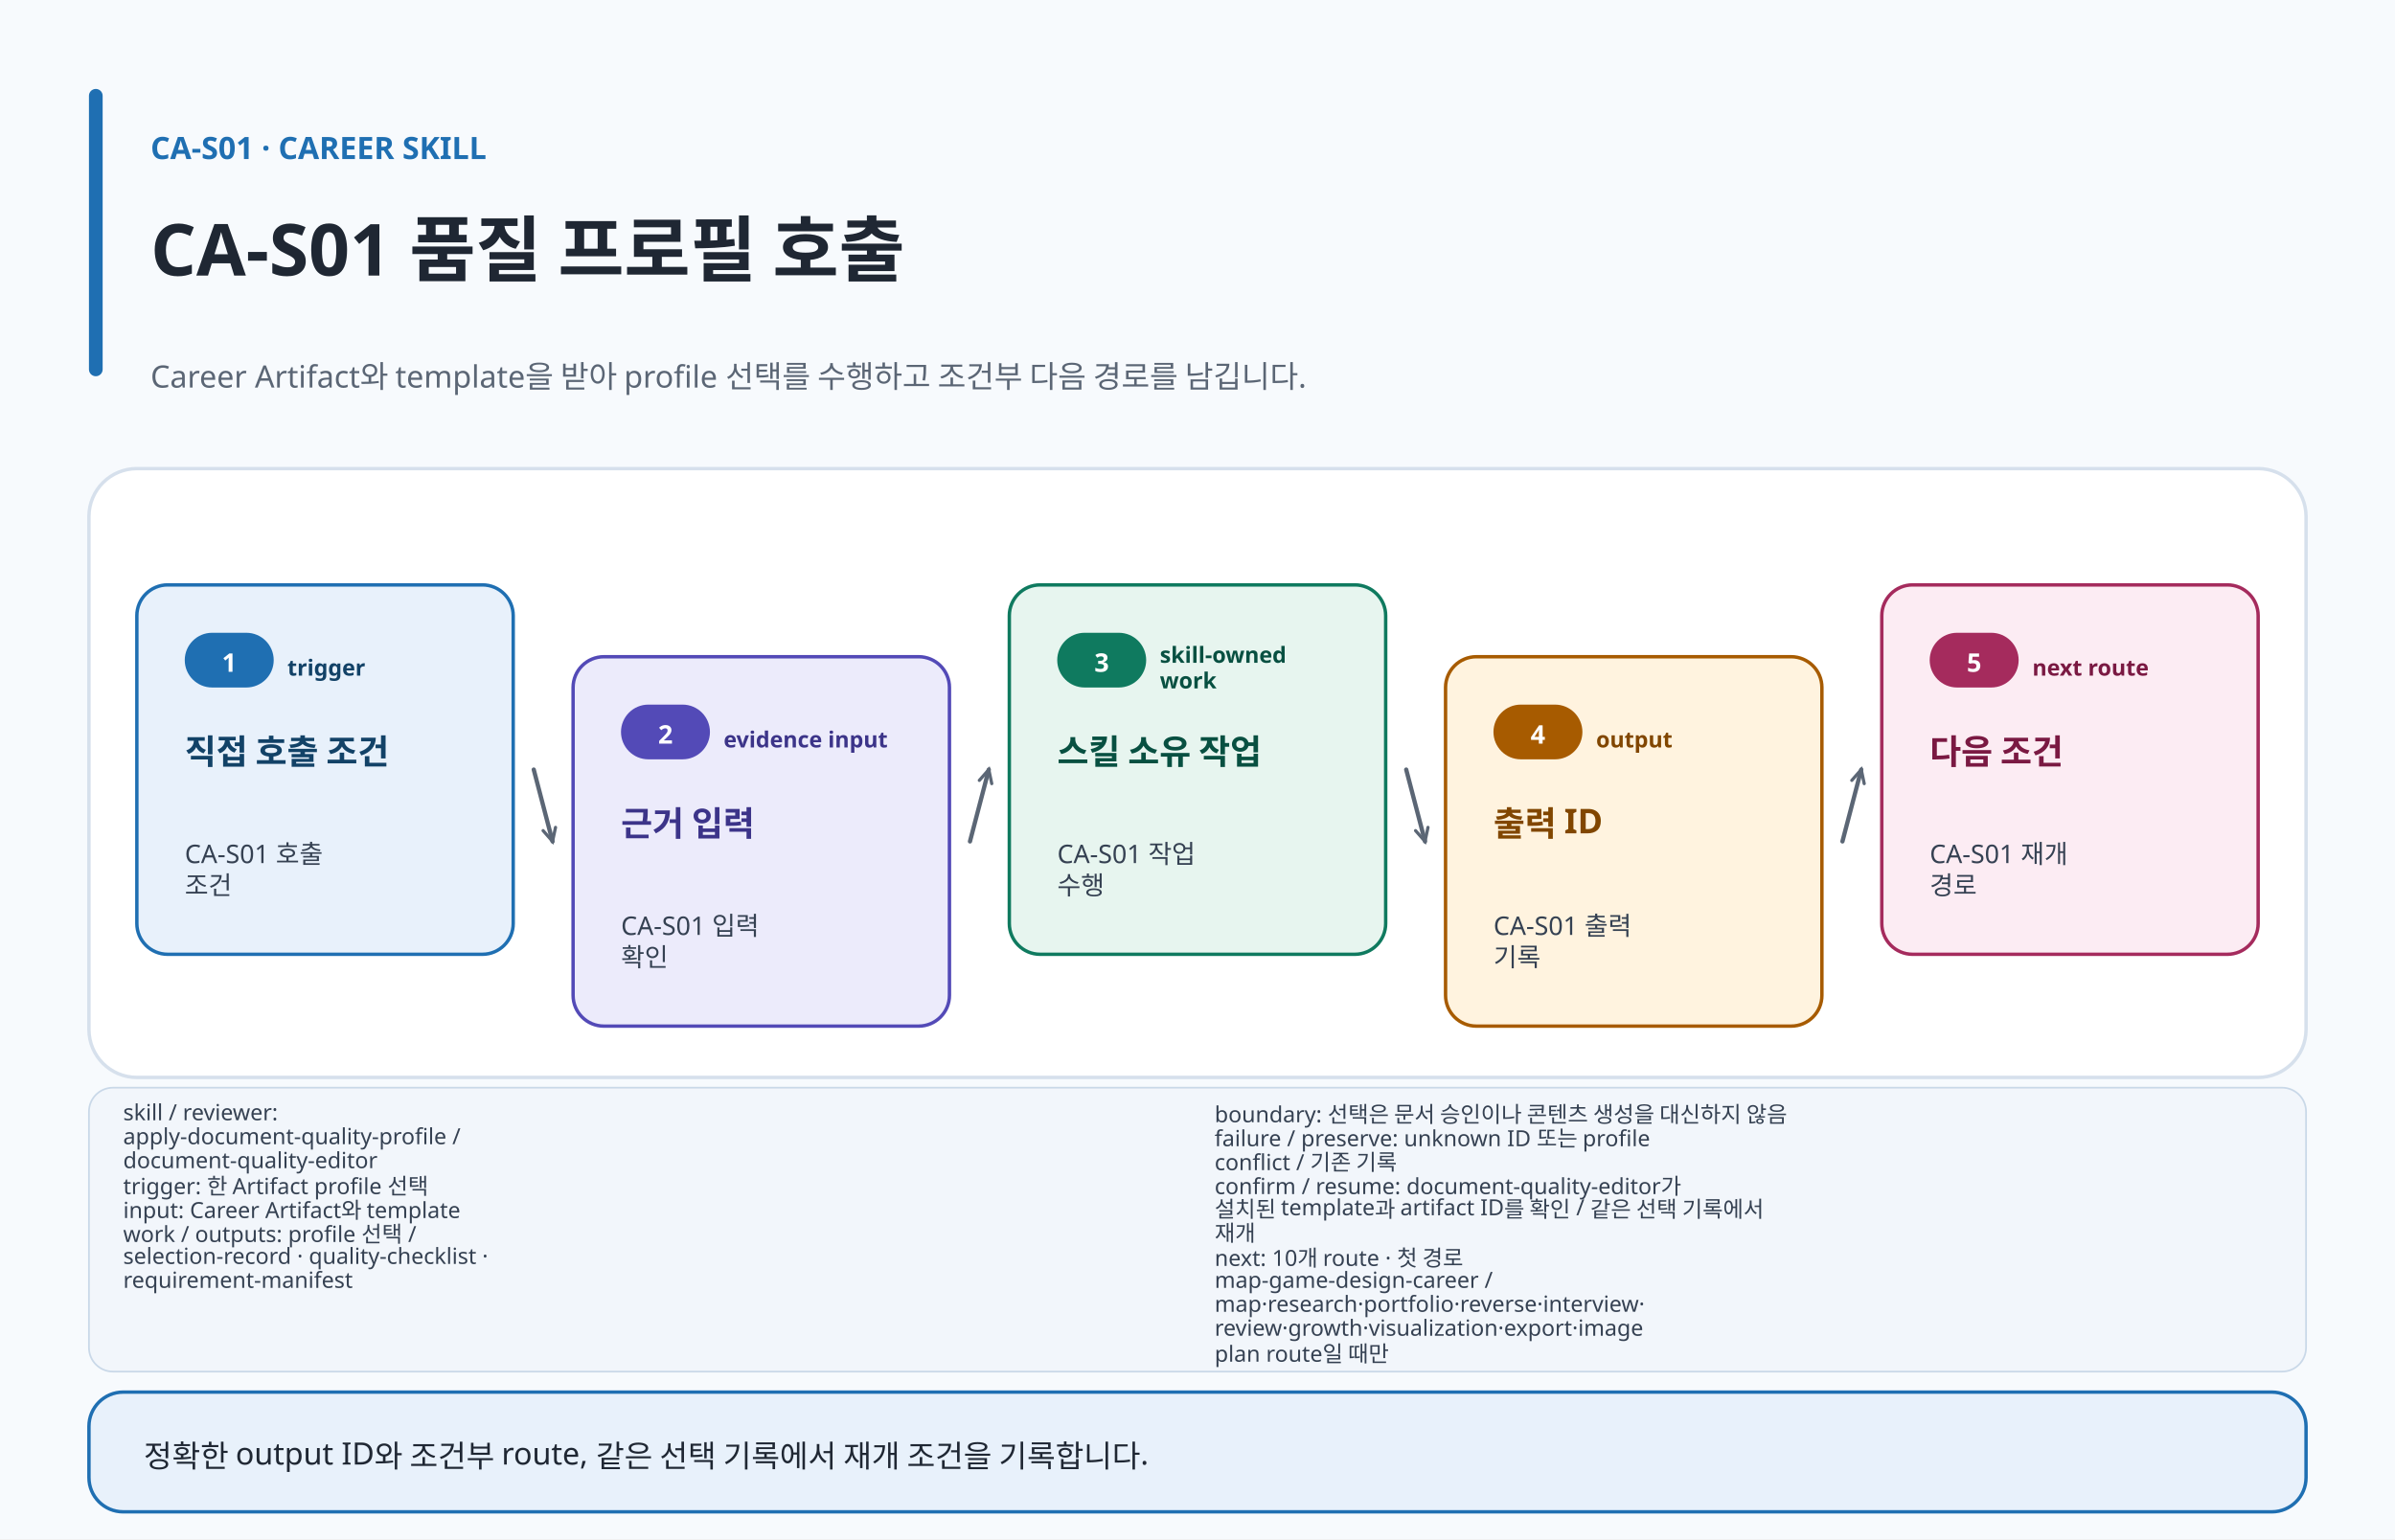
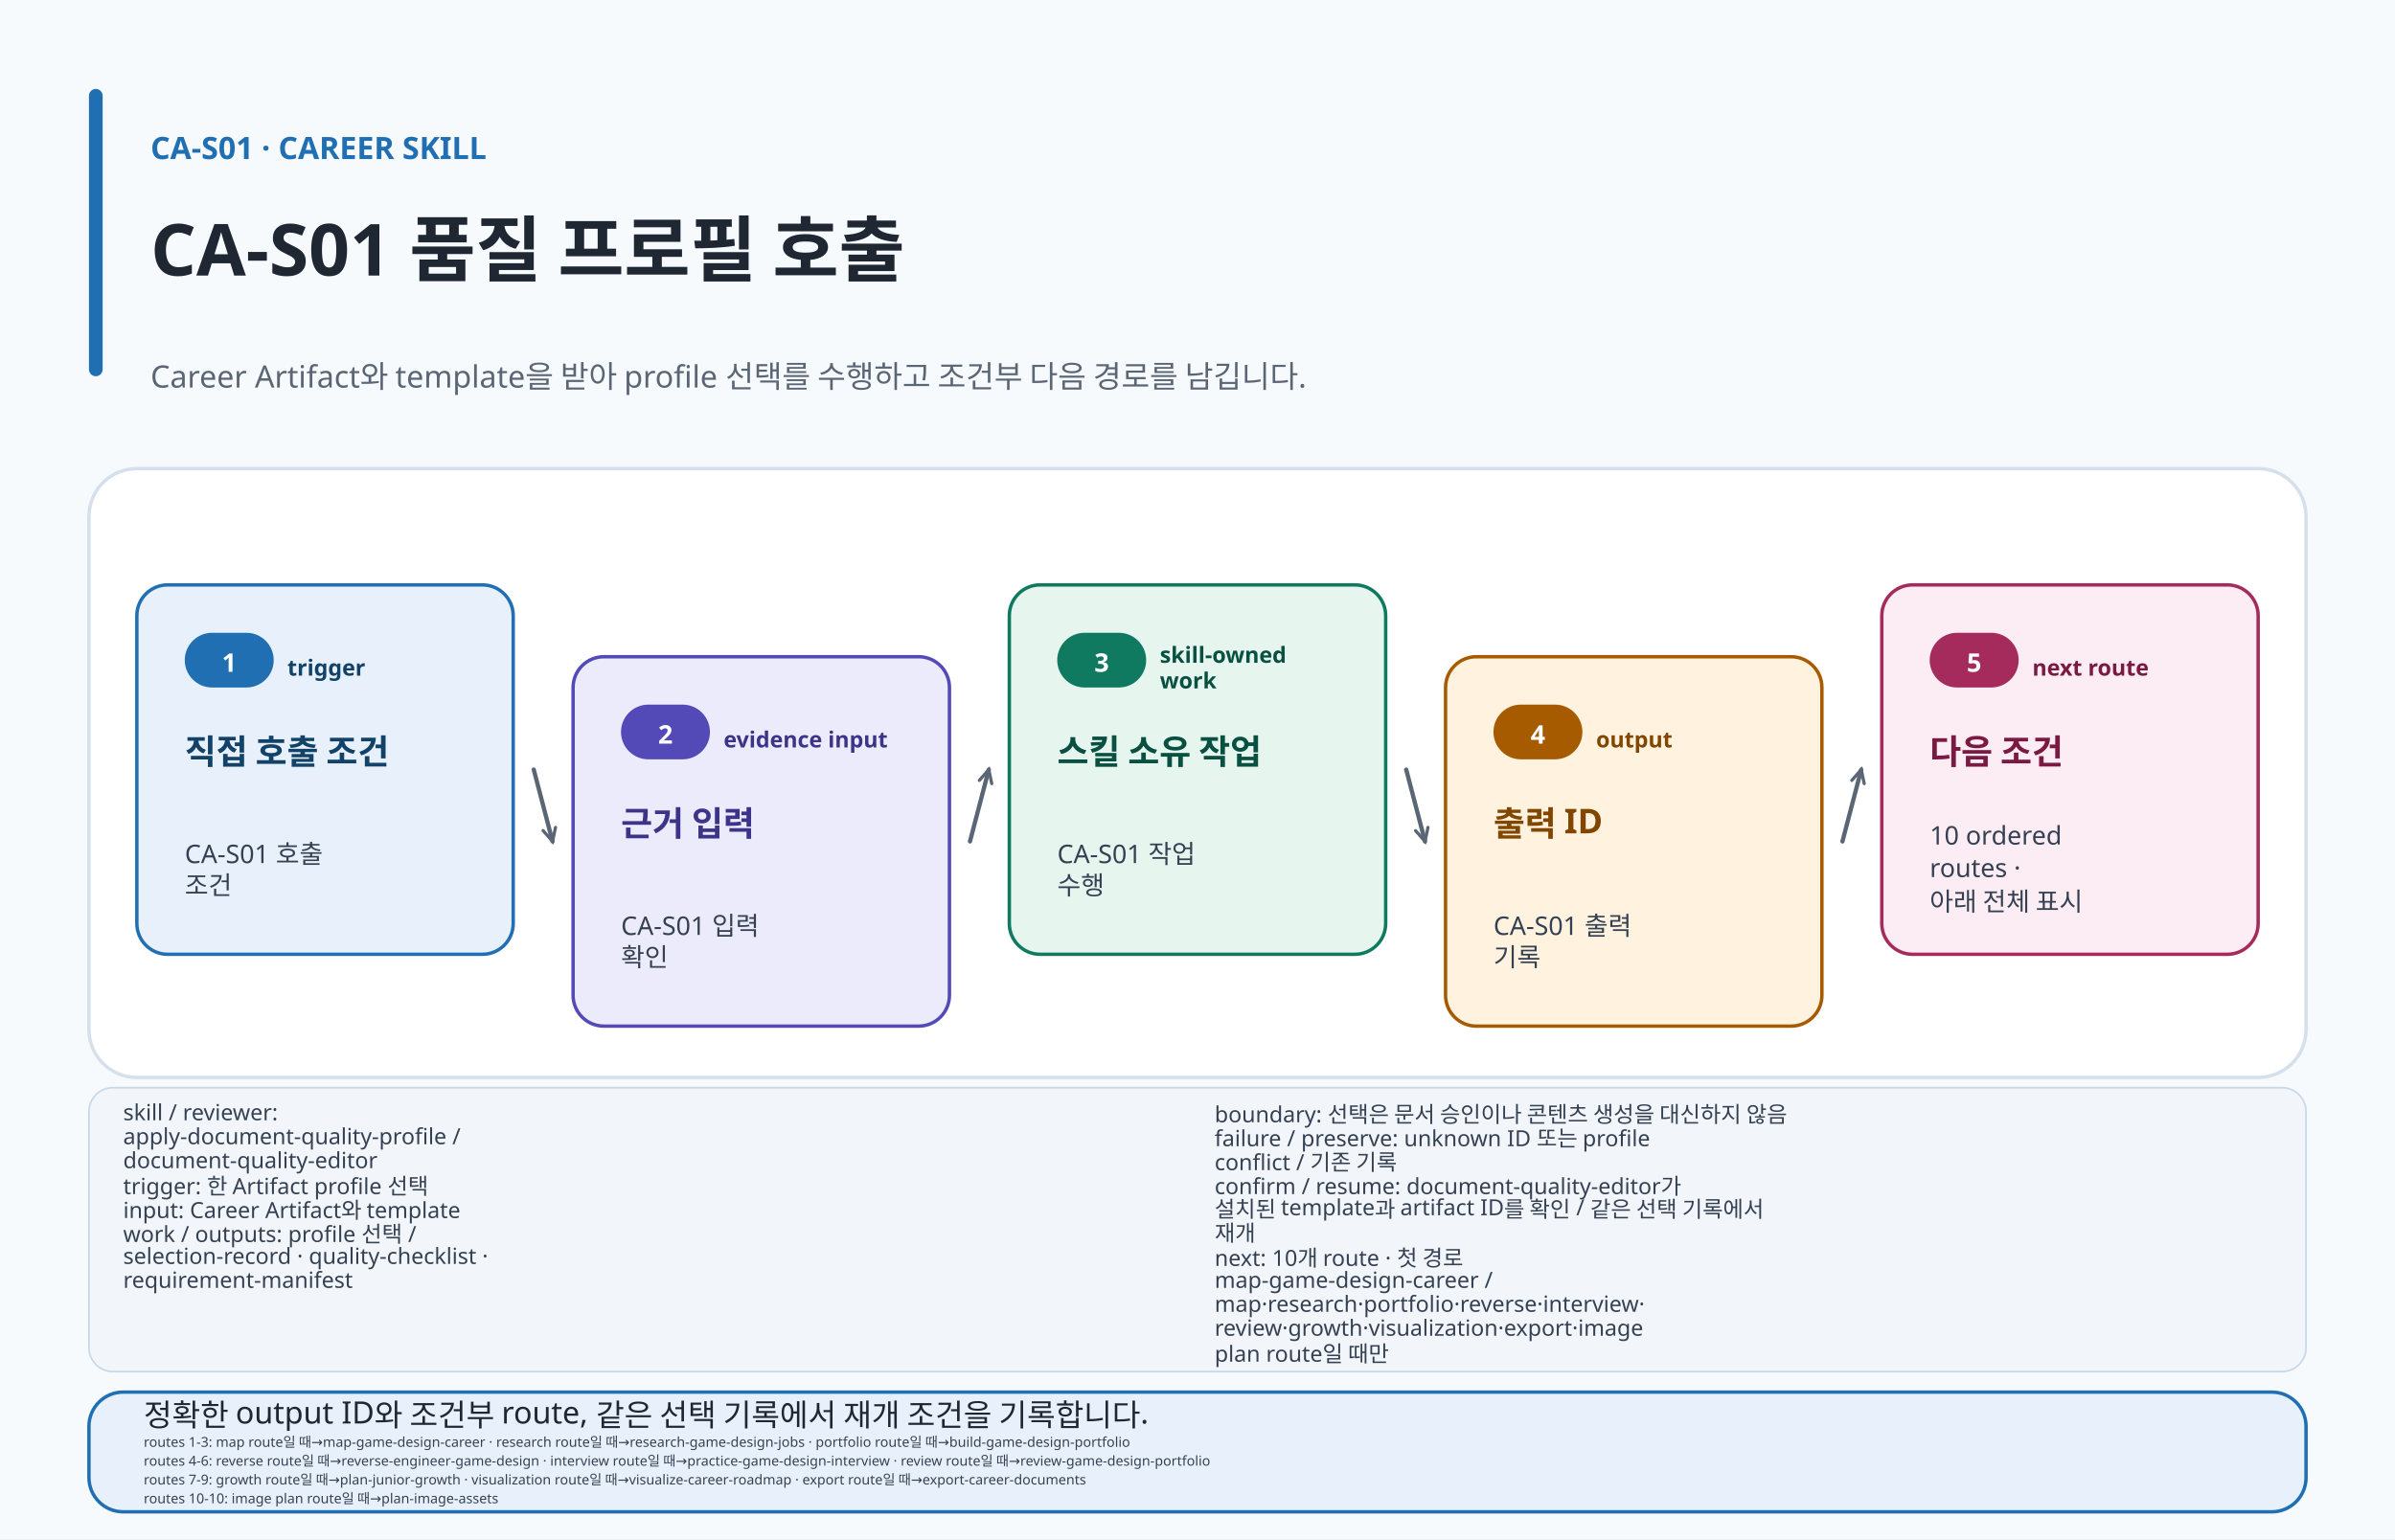
<svg xmlns="http://www.w3.org/2000/svg" viewBox="0 0 1400 900" width="1400" height="900" role="img" aria-label="Career 문서 품질 프로필 직접 호출 흐름" style="font-family:Pretendard,'Apple SD Gothic Neo','Malgun Gothic','Noto Sans KR',sans-serif">
  <defs>
    <marker id="open-arrow" viewBox="0 0 12 12" refX="10" refY="6" markerWidth="11.25" markerHeight="11.25" markerUnits="userSpaceOnUse" orient="auto">
      <path d="M 2 2 L 10 6 L 2 10" fill="none" stroke="#5B6675" stroke-width="2" stroke-linecap="round" />
    </marker>
  </defs>
  <rect width="1400" height="900" fill="#F7FAFD" />
  <rect x="52" y="52" width="8" height="168" rx="4" fill="#1F6FB2" />
  <text data-text-role="eyebrow" x="88" y="86" text-anchor="start" dominant-baseline="central" fill="#1F6FB2" font-size="18" font-weight="700">
    <tspan x="88" dy="0">CA-S01 · CAREER SKILL</tspan>
  </text>
  <text data-text-role="title" x="88" y="141" text-anchor="start" dominant-baseline="central" fill="#1F2733" font-size="42" font-weight="700">
    <tspan x="88" dy="0">CA-S01 품질 프로필 호출</tspan>
  </text>
  <text data-text-role="description" x="88" y="218" text-anchor="start" dominant-baseline="central" fill="#5B6675" font-size="18" font-weight="400">
    <tspan x="88" dy="0">Career Artifact와 template을 받아 profile 선택를 수행하고 조건부 다음 경로를 남깁니다.</tspan>
  </text>
  <rect x="52" y="274" width="1296" height="356" rx="28" fill="#FFFFFF" stroke="#D6E0EC" stroke-width="2" />
  <path d="M 312 450 L 323 492" fill="none" stroke="#5B6675" stroke-width="2.5" stroke-linecap="round" marker-end="url(#open-arrow)" />
  <path d="M 567 492 L 578 450" fill="none" stroke="#5B6675" stroke-width="2.5" stroke-linecap="round" marker-end="url(#open-arrow)" />
  <path d="M 822 450 L 833 492" fill="none" stroke="#5B6675" stroke-width="2.5" stroke-linecap="round" marker-end="url(#open-arrow)" />
  <path d="M 1077 492 L 1088 450" fill="none" stroke="#5B6675" stroke-width="2.5" stroke-linecap="round" marker-end="url(#open-arrow)" />
  <g aria-label="읽기 순서 1: 직접 호출 조건">
    <rect x="80" y="342" width="220" height="216" rx="18" fill="#E8F1FB" stroke="#1F6FB2" stroke-width="2" />
    <rect x="108" y="370" width="52" height="32" rx="16" fill="#1F6FB2" />
    <text data-text-role="caption" x="134" y="387" text-anchor="middle" dominant-baseline="central" fill="#FFFFFF" font-size="15" font-weight="700">
      <tspan x="134" dy="0">1</tspan>
    </text>
    <text data-text-role="caption" x="168" y="390" text-anchor="start" dominant-baseline="central" fill="#124267" font-size="13" font-weight="700">
      <tspan x="168" dy="0">trigger</tspan>
    </text>
    <text data-text-role="card-title" x="108" y="438" text-anchor="start" dominant-baseline="central" fill="#124267" font-size="20" font-weight="700">
      <tspan x="108" dy="0">직접 호출 조건</tspan>
    </text>
    <text data-text-role="card-body" x="108" y="497.5" text-anchor="start" dominant-baseline="central" fill="#354152" font-size="15" font-weight="400">
      <tspan x="108" dy="0">CA-S01 호출</tspan>
      <tspan x="108" dy="19">조건</tspan>
    </text>
  </g>
  <g aria-label="읽기 순서 2: 근거 입력">
    <rect x="335" y="384" width="220" height="216" rx="18" fill="#ECEBFB" stroke="#534AB7" stroke-width="2" />
    <rect x="363" y="412" width="52" height="32" rx="16" fill="#534AB7" />
    <text data-text-role="caption" x="389" y="429" text-anchor="middle" dominant-baseline="central" fill="#FFFFFF" font-size="15" font-weight="700">
      <tspan x="389" dy="0">2</tspan>
    </text>
    <text data-text-role="caption" x="423" y="432" text-anchor="start" dominant-baseline="central" fill="#3C3489" font-size="13" font-weight="700">
      <tspan x="423" dy="0">evidence input</tspan>
    </text>
    <text data-text-role="card-title" x="363" y="480" text-anchor="start" dominant-baseline="central" fill="#3C3489" font-size="20" font-weight="700">
      <tspan x="363" dy="0">근거 입력</tspan>
    </text>
    <text data-text-role="card-body" x="363" y="539.5" text-anchor="start" dominant-baseline="central" fill="#354152" font-size="15" font-weight="400">
      <tspan x="363" dy="0">CA-S01 입력</tspan>
      <tspan x="363" dy="19">확인</tspan>
    </text>
  </g>
  <g aria-label="읽기 순서 3: 스킬 소유 작업">
    <rect x="590" y="342" width="220" height="216" rx="18" fill="#E7F5EF" stroke="#0F7A5F" stroke-width="2" />
    <rect x="618" y="370" width="52" height="32" rx="16" fill="#0F7A5F" />
    <text data-text-role="caption" x="644" y="387" text-anchor="middle" dominant-baseline="central" fill="#FFFFFF" font-size="15" font-weight="700">
      <tspan x="644" dy="0">3</tspan>
    </text>
    <text data-text-role="caption" x="678" y="382.5" text-anchor="start" dominant-baseline="central" fill="#085041" font-size="13" font-weight="700">
      <tspan x="678" dy="0">skill-owned</tspan>
      <tspan x="678" dy="15">work</tspan>
    </text>
    <text data-text-role="card-title" x="618" y="438" text-anchor="start" dominant-baseline="central" fill="#085041" font-size="20" font-weight="700">
      <tspan x="618" dy="0">스킬 소유 작업</tspan>
    </text>
    <text data-text-role="card-body" x="618" y="497.5" text-anchor="start" dominant-baseline="central" fill="#354152" font-size="15" font-weight="400">
      <tspan x="618" dy="0">CA-S01 작업</tspan>
      <tspan x="618" dy="19">수행</tspan>
    </text>
  </g>
  <g aria-label="읽기 순서 4: 출력 ID">
    <rect x="845" y="384" width="220" height="216" rx="18" fill="#FFF3DF" stroke="#A75B00" stroke-width="2" />
    <rect x="873" y="412" width="52" height="32" rx="16" fill="#A75B00" />
    <text data-text-role="caption" x="899" y="429" text-anchor="middle" dominant-baseline="central" fill="#FFFFFF" font-size="15" font-weight="700">
      <tspan x="899" dy="0">4</tspan>
    </text>
    <text data-text-role="caption" x="933" y="432" text-anchor="start" dominant-baseline="central" fill="#814600" font-size="13" font-weight="700">
      <tspan x="933" dy="0">output</tspan>
    </text>
    <text data-text-role="card-title" x="873" y="480" text-anchor="start" dominant-baseline="central" fill="#814600" font-size="20" font-weight="700">
      <tspan x="873" dy="0">출력 ID</tspan>
    </text>
    <text data-text-role="card-body" x="873" y="539.5" text-anchor="start" dominant-baseline="central" fill="#354152" font-size="15" font-weight="400">
      <tspan x="873" dy="0">CA-S01 출력</tspan>
      <tspan x="873" dy="19">기록</tspan>
    </text>
  </g>
  <g aria-label="읽기 순서 5: 다음 조건">
    <rect x="1100" y="342" width="220" height="216" rx="18" fill="#FCECF3" stroke="#A52B5D" stroke-width="2" />
    <rect x="1128" y="370" width="52" height="32" rx="16" fill="#A52B5D" />
    <text data-text-role="caption" x="1154" y="387" text-anchor="middle" dominant-baseline="central" fill="#FFFFFF" font-size="15" font-weight="700">
      <tspan x="1154" dy="0">5</tspan>
    </text>
    <text data-text-role="caption" x="1188" y="390" text-anchor="start" dominant-baseline="central" fill="#7A1942" font-size="13" font-weight="700">
      <tspan x="1188" dy="0">next route</tspan>
    </text>
    <text data-text-role="card-title" x="1128" y="438" text-anchor="start" dominant-baseline="central" fill="#7A1942" font-size="20" font-weight="700">
      <tspan x="1128" dy="0">다음 조건</tspan>
    </text>
-     <text data-text-role="card-body" x="1128" y="497.5" text-anchor="start" dominant-baseline="central" fill="#354152" font-size="15" font-weight="400">
-       <tspan x="1128" dy="0">CA-S01 재개</tspan>
-       <tspan x="1128" dy="19">경로</tspan>
+     <text data-text-role="card-body" x="1128" y="488" text-anchor="start" dominant-baseline="central" fill="#354152" font-size="15" font-weight="400">
+       <tspan x="1128" dy="0">10 ordered</tspan>
+       <tspan x="1128" dy="19">routes ·</tspan>
+       <tspan x="1128" dy="19">아래 전체 표시</tspan>
    </text>
  </g>
  <rect x="52" y="636" width="1296" height="166" rx="14" fill="#F2F6FB" stroke="#C9D8E8" stroke-width="1" />
  <text data-text-role="semantic-rail" x="72" y="650" text-anchor="start" dominant-baseline="central" fill="#354152" font-size="13" font-weight="400">
    <tspan x="72" dy="0">skill / reviewer:</tspan>
    <tspan x="72" dy="14">apply-document-quality-profile /</tspan>
    <tspan x="72" dy="14">document-quality-editor</tspan>
  </text>
  <text data-text-role="semantic-rail" x="72" y="692" text-anchor="start" dominant-baseline="central" fill="#354152" font-size="13" font-weight="400">
    <tspan x="72" dy="0">trigger: 한 Artifact profile 선택</tspan>
  </text>
  <text data-text-role="semantic-rail" x="72" y="706" text-anchor="start" dominant-baseline="central" fill="#354152" font-size="13" font-weight="400">
    <tspan x="72" dy="0">input: Career Artifact와 template</tspan>
  </text>
  <text data-text-role="semantic-rail" x="72" y="720" text-anchor="start" dominant-baseline="central" fill="#354152" font-size="13" font-weight="400">
    <tspan x="72" dy="0">work / outputs: profile 선택 /</tspan>
    <tspan x="72" dy="14">selection-record · quality-checklist ·</tspan>
    <tspan x="72" dy="14">requirement-manifest</tspan>
  </text>
  <text data-text-role="semantic-rail" x="710" y="650" text-anchor="start" dominant-baseline="central" fill="#354152" font-size="13" font-weight="400">
    <tspan x="710" dy="0">boundary: 선택은 문서 승인이나 콘텐츠 생성을 대신하지 않음</tspan>
  </text>
  <text data-text-role="semantic-rail" x="710" y="664" text-anchor="start" dominant-baseline="central" fill="#354152" font-size="13" font-weight="400">
    <tspan x="710" dy="0">failure / preserve: unknown ID 또는 profile</tspan>
    <tspan x="710" dy="14">conflict / 기존 기록</tspan>
  </text>
  <text data-text-role="semantic-rail" x="710" y="692" text-anchor="start" dominant-baseline="central" fill="#354152" font-size="13" font-weight="400">
    <tspan x="710" dy="0">confirm / resume: document-quality-editor가</tspan>
    <tspan x="710" dy="14">설치된 template과 artifact ID를 확인 / 같은 선택 기록에서</tspan>
    <tspan x="710" dy="14">재개</tspan>
  </text>
  <text data-text-role="semantic-rail" x="710" y="734" text-anchor="start" dominant-baseline="central" fill="#354152" font-size="13" font-weight="400">
    <tspan x="710" dy="0">next: 10개 route · 첫 경로</tspan>
    <tspan x="710" dy="14">map-game-design-career /</tspan>
    <tspan x="710" dy="14">map·research·portfolio·reverse·interview·</tspan>
    <tspan x="710" dy="14">review·growth·visualization·export·image</tspan>
    <tspan x="710" dy="14">plan route일 때만</tspan>
  </text>
  <rect x="52" y="814" width="1296" height="70" rx="20" fill="#E8F1FB" stroke="#1F6FB2" stroke-width="2" />
-   <text data-text-role="footer" x="84" y="850" text-anchor="start" dominant-baseline="central" fill="#1F2733" font-size="18" font-weight="400">
+   <text data-text-role="footer" x="84" y="826" text-anchor="start" dominant-baseline="central" fill="#1F2733" font-size="18" font-weight="400">
    <tspan x="84" dy="0">정확한 output ID와 조건부 route, 같은 선택 기록에서 재개 조건을 기록합니다.</tspan>
  </text>
+   <text data-career-route-line="true" data-text-role="route-footer" x="84" y="846" fill="#354152" font-size="8" font-weight="500">routes 1-3: map route일 때→map-game-design-career · research route일 때→research-game-design-jobs · portfolio route일 때→build-game-design-portfolio</text>
+   <text data-career-route-line="true" data-text-role="route-footer" x="84" y="857" fill="#354152" font-size="8" font-weight="500">routes 4-6: reverse route일 때→reverse-engineer-game-design · interview route일 때→practice-game-design-interview · review route일 때→review-game-design-portfolio</text>
+   <text data-career-route-line="true" data-text-role="route-footer" x="84" y="868" fill="#354152" font-size="8" font-weight="500">routes 7-9: growth route일 때→plan-junior-growth · visualization route일 때→visualize-career-roadmap · export route일 때→export-career-documents</text>
+   <text data-career-route-line="true" data-text-role="route-footer" x="84" y="879" fill="#354152" font-size="8" font-weight="500">routes 10-10: image plan route일 때→plan-image-assets</text>
</svg>
